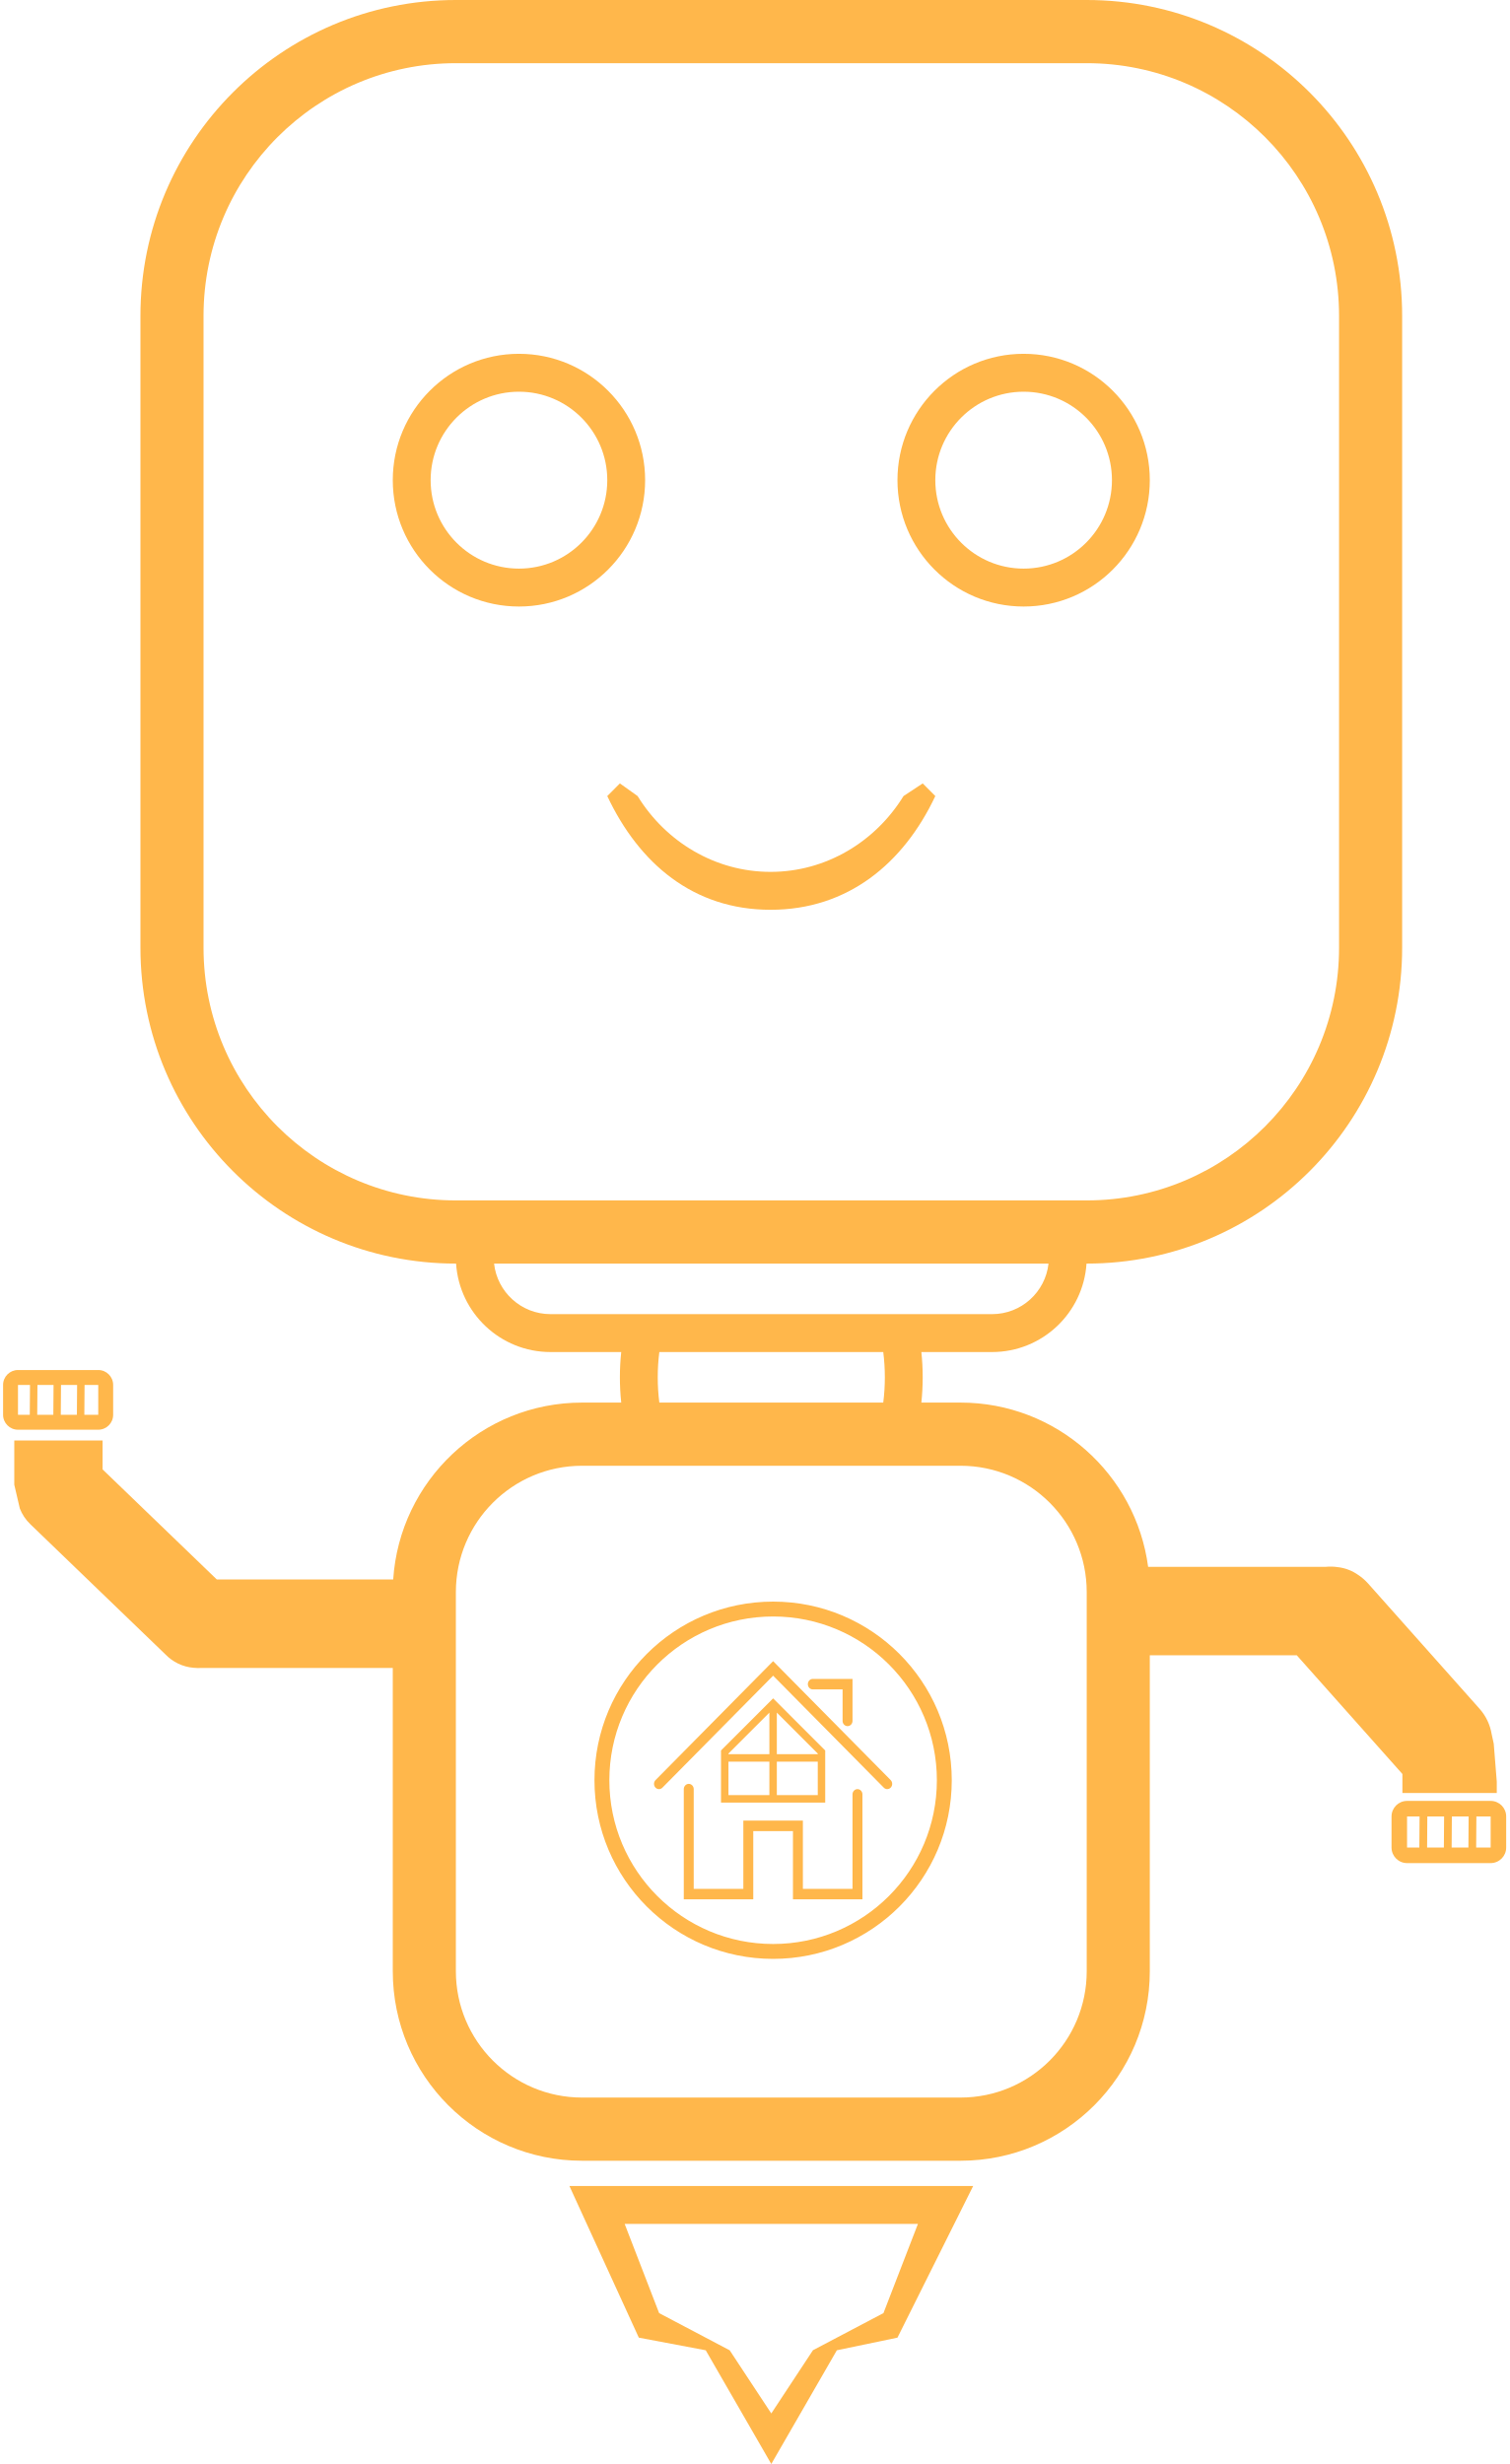
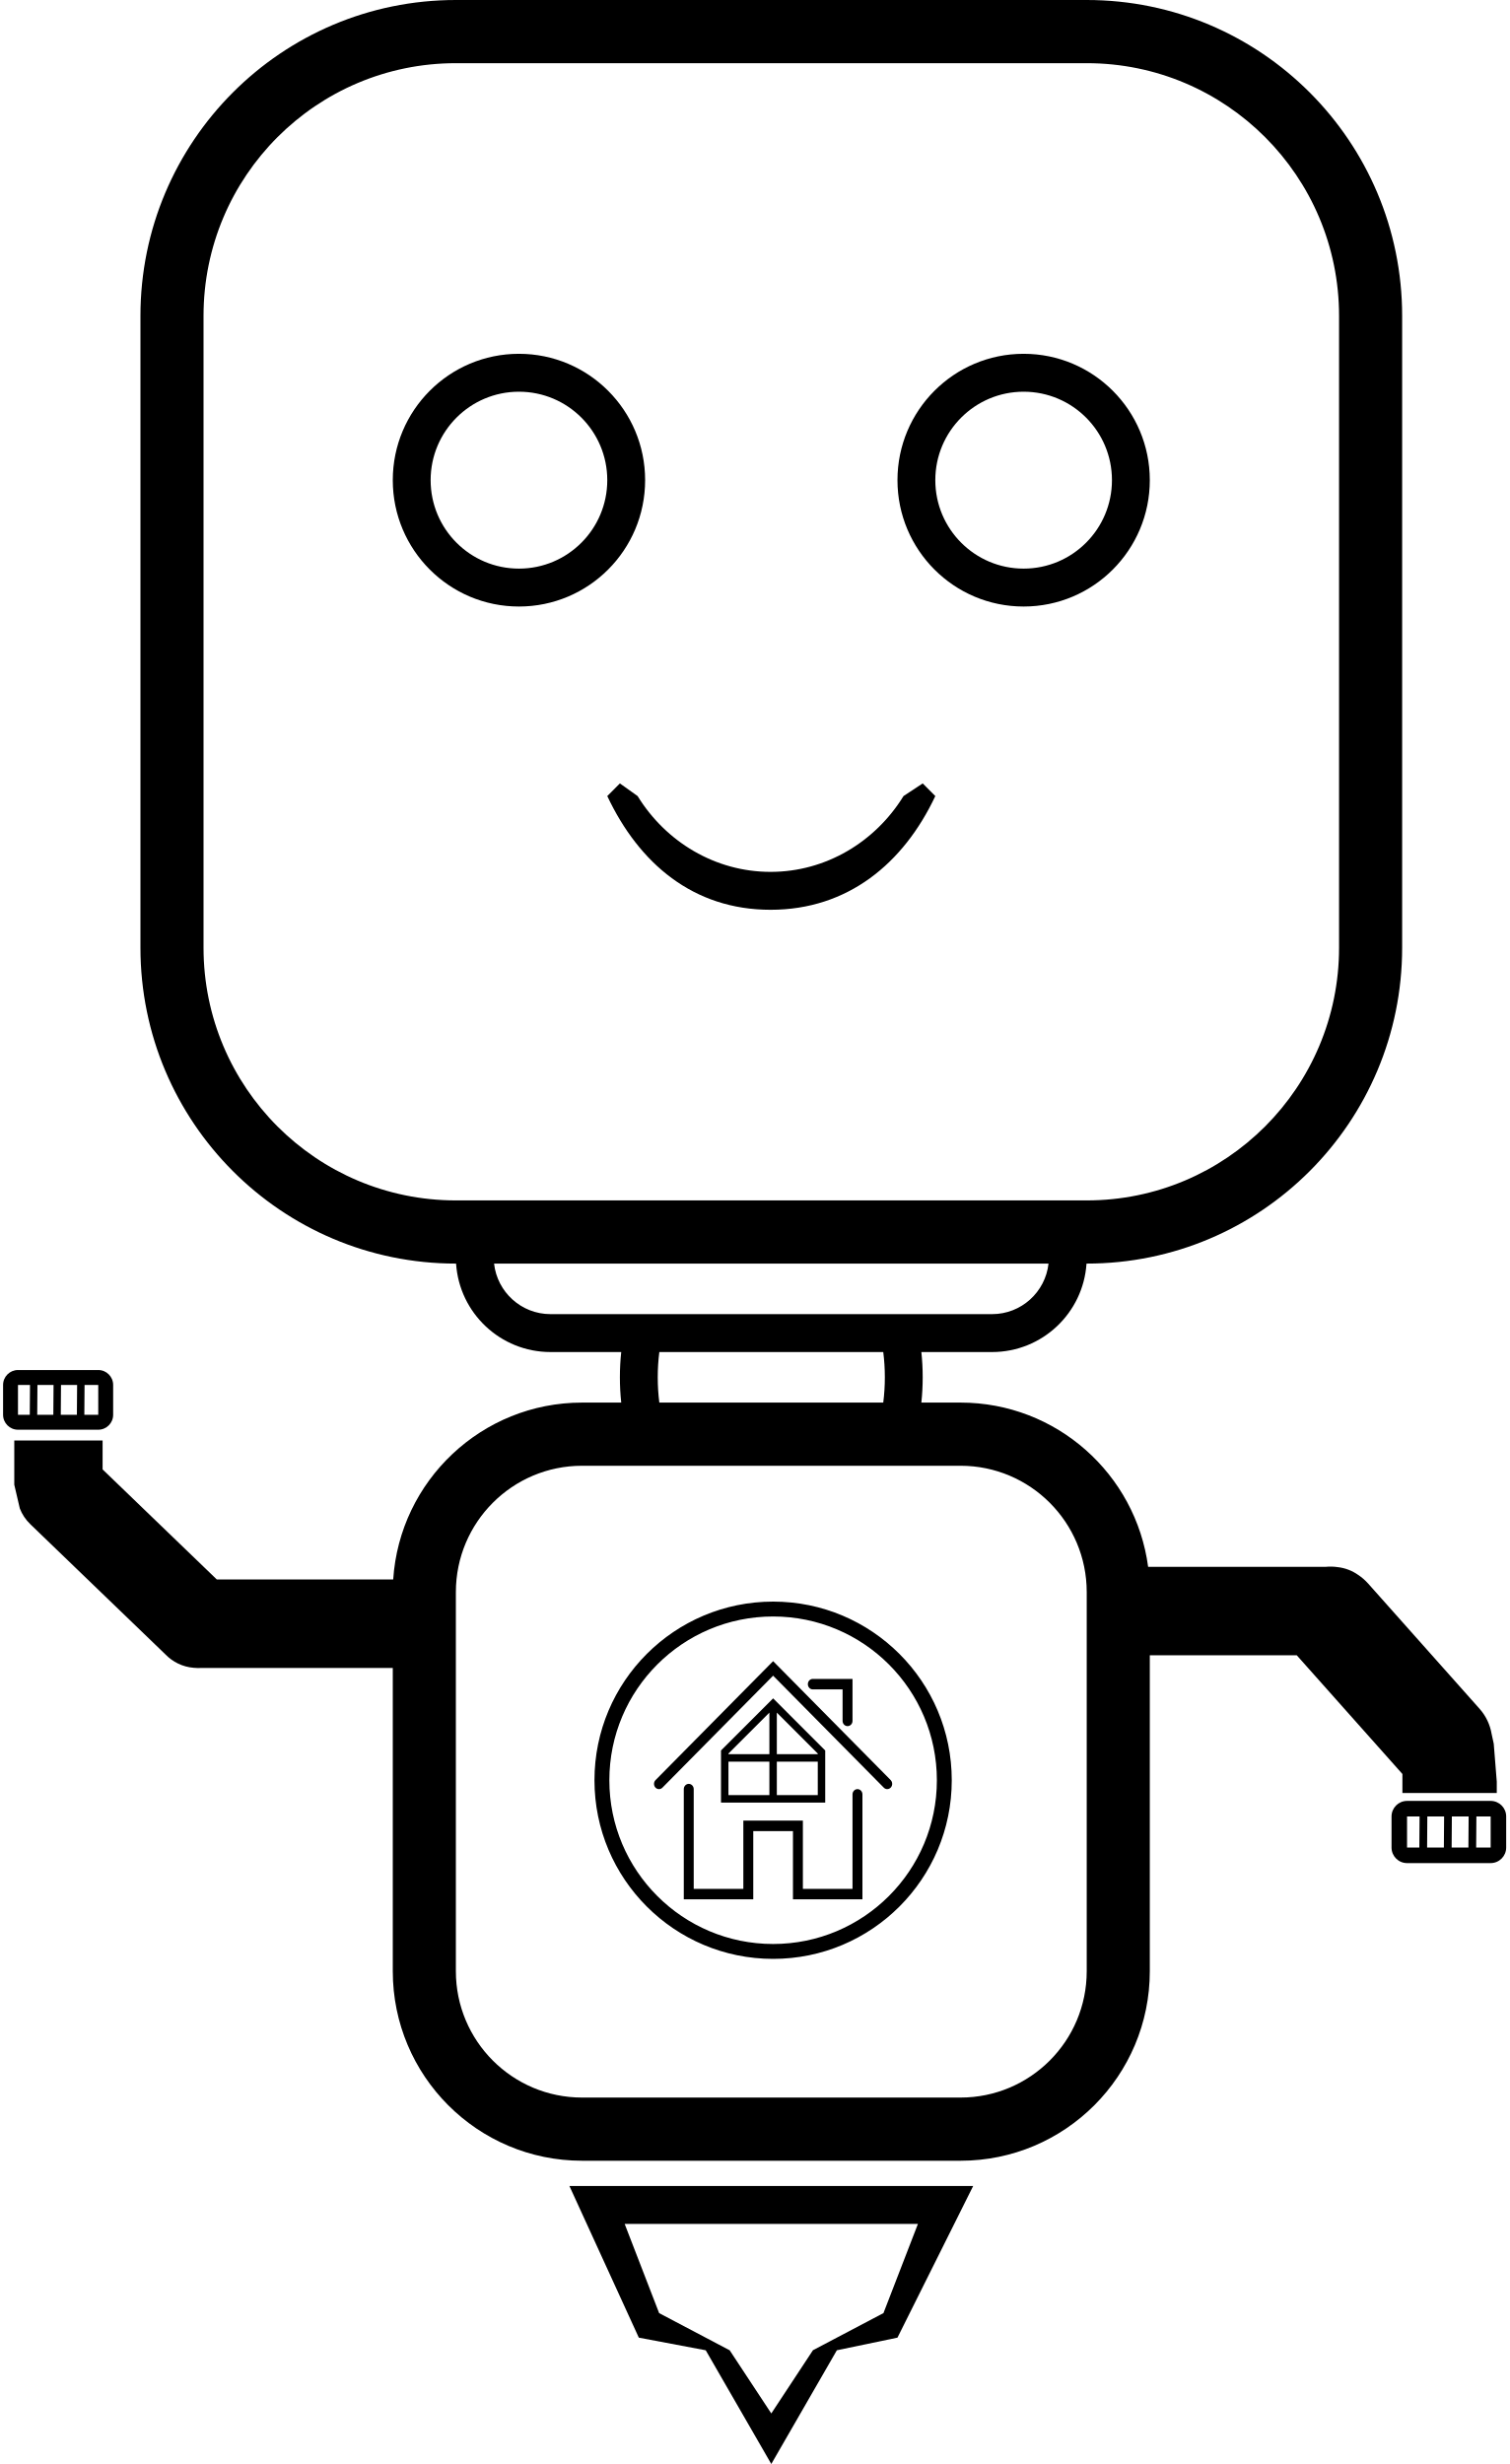
- <svg xmlns="http://www.w3.org/2000/svg" viewBox="0 0 294 480" fill="none">
-   <path fill-rule="evenodd" clip-rule="evenodd" d="M125.669 93.538C125.669 107.133 114.665 118.154 101.091 118.154C87.517 118.154 76.513 107.133 76.513 93.538C76.513 79.944 87.517 68.923 101.091 68.923C114.665 68.923 125.669 79.944 125.669 93.538ZM118.295 93.538C118.295 103.055 110.593 110.769 101.091 110.769C91.59 110.769 83.887 103.055 83.887 93.538C83.887 84.022 91.59 76.308 101.091 76.308C110.593 76.308 118.295 84.022 118.295 93.538Z" fill="#FFB74B" />
-   <path fill-rule="evenodd" clip-rule="evenodd" d="M199.401 118.154C212.975 118.154 223.979 107.133 223.979 93.538C223.979 79.944 212.975 68.923 199.401 68.923C185.827 68.923 174.824 79.944 174.824 93.538C174.824 107.133 185.827 118.154 199.401 118.154ZM199.401 110.769C208.903 110.769 216.606 103.055 216.606 93.538C216.606 84.022 208.903 76.308 199.401 76.308C189.9 76.308 182.197 84.022 182.197 93.538C182.197 103.055 189.9 110.769 199.401 110.769Z" fill="#FFB74B" />
-   <path d="M118.295 155.077C124.478 168.193 135.041 177.231 150.103 177.231C165.166 177.231 176.015 168.193 182.197 155.077L179.739 152.615L176.002 155.077C170.506 164.008 160.879 169.846 150.103 169.846C139.327 169.846 129.7 164.008 124.204 155.077L120.753 152.615L118.295 155.077Z" fill="#FFB74B" />
-   <path d="M172.833 348.53C172.584 348.53 172.345 348.429 172.165 348.247L150.6 326.43L129.035 348.247C128.85 348.434 128.602 348.536 128.346 348.53C128.089 348.524 127.846 348.411 127.668 348.215C127.491 348.019 127.395 347.757 127.4 347.486C127.406 347.214 127.513 346.957 127.698 346.769L150.6 323.6L173.501 346.768C173.641 346.909 173.737 347.091 173.778 347.291C173.819 347.491 173.802 347.698 173.73 347.888C173.659 348.078 173.535 348.24 173.375 348.354C173.215 348.469 173.026 348.53 172.833 348.53Z" fill="#FFB74B" />
-   <path d="M165.1 336.261C164.844 336.261 164.598 336.153 164.416 335.962C164.235 335.77 164.133 335.51 164.133 335.239V329.105H158.334C158.077 329.105 157.831 328.997 157.65 328.805C157.469 328.613 157.367 328.353 157.367 328.082C157.367 327.811 157.469 327.551 157.65 327.359C157.831 327.167 158.077 327.06 158.334 327.06H166.067V335.239C166.067 335.51 165.965 335.77 165.784 335.962C165.602 336.153 165.356 336.261 165.1 336.261Z" fill="#FFB74B" />
-   <path d="M154.467 370H168V349.552C168 349.281 167.898 349.021 167.717 348.829C167.536 348.638 167.29 348.53 167.033 348.53C166.777 348.53 166.531 348.638 166.35 348.829C166.169 349.021 166.067 349.281 166.067 349.552V367.955H156.4V354.664H144.8V367.955H135.134V348.53C135.134 348.259 135.032 347.999 134.851 347.807C134.669 347.615 134.424 347.508 134.167 347.508C133.911 347.508 133.665 347.615 133.484 347.807C133.302 347.999 133.2 348.259 133.2 348.53V370H146.734V356.709H154.467V370Z" fill="#FFB74B" />
-   <path fill-rule="evenodd" clip-rule="evenodd" d="M150.6 330.85L160.75 341V351.15H140.45V341L150.6 330.85ZM149.875 333.626L141.9 341.601V341.725H149.875V333.626ZM149.875 343.175H141.9V349.7H149.875V343.175ZM151.325 343.175H159.3V349.7H151.325V343.175ZM159.3 341.725V341.601L151.325 333.626V341.725H159.3Z" fill="#FFB74B" />
-   <path fill-rule="evenodd" clip-rule="evenodd" d="M150.6 381.6C169.819 381.6 185.4 366.02 185.4 346.8C185.4 327.58 169.819 312 150.6 312C131.381 312 115.8 327.58 115.8 346.8C115.8 366.02 131.381 381.6 150.6 381.6ZM150.6 378.7C168.218 378.7 182.5 364.418 182.5 346.8C182.5 329.182 168.218 314.9 150.6 314.9C132.982 314.9 118.7 329.182 118.7 346.8C118.7 364.418 132.982 378.7 150.6 378.7Z" fill="#FFB74B" />
-   <path fill-rule="evenodd" clip-rule="evenodd" d="M27.358 61.538C27.358 27.552 54.868 0 88.802 0H211.69C245.625 0 273.134 27.552 273.134 61.538V184.615C273.134 218.602 245.625 246.154 211.69 246.154H211.65C211.017 255.776 203.024 263.385 193.257 263.385H179.479C179.651 264.995 179.739 266.638 179.739 268.308C179.739 269.977 179.651 271.62 179.479 273.231H187.113C205.807 273.231 221.251 287.166 223.654 305.231H258.191C258.977 305.153 259.769 305.17 260.549 305.281C262.034 305.441 263.405 305.98 264.565 306.798C265.266 307.26 265.92 307.821 266.505 308.478L288.208 332.869C289.483 334.302 290.263 336.004 290.561 337.765L290.978 339.692L291.567 347.077V349.281H273.185V345.585L252.61 322.462H223.979V384C223.979 404.392 207.473 420.923 187.113 420.923H113.38C93.019 420.923 76.513 404.392 76.513 384V324.923H39.352C38.807 324.961 38.259 324.952 37.716 324.895C35.572 324.721 33.65 323.76 32.239 322.301L5.907 296.924C4.972 296.024 4.29 294.974 3.86 293.855L2.781 289.231V280.615H19.985V286.247L42.238 307.692H76.594C77.859 288.448 93.845 273.231 113.38 273.231H121.013C120.842 271.62 120.753 269.977 120.753 268.308C120.753 266.638 120.842 264.995 121.013 263.385H107.236C97.468 263.385 89.475 255.776 88.843 246.154H88.802C54.868 246.154 27.358 218.602 27.358 184.615V61.538ZM88.802 12.308H211.69C238.838 12.308 260.845 34.349 260.845 61.538V184.615C260.845 211.805 238.838 233.846 211.69 233.846H88.802C61.655 233.846 39.647 211.805 39.647 184.615V61.538C39.647 34.349 61.655 12.308 88.802 12.308ZM88.802 384C88.802 397.595 99.806 408.615 113.38 408.615H187.113C200.686 408.615 211.69 397.595 211.69 384V310.154C211.69 296.559 200.686 285.538 187.113 285.538H113.38C99.806 285.538 88.802 296.559 88.802 310.154V384ZM128.436 273.231H172.056C172.259 271.634 172.366 269.989 172.366 268.308C172.366 266.626 172.259 264.982 172.056 263.385H128.436C128.233 264.982 128.126 266.626 128.126 268.308C128.126 269.989 128.233 271.634 128.436 273.231ZM193.257 256H107.236C101.543 256 96.854 251.692 96.243 246.154H204.249C203.638 251.692 198.95 256 193.257 256Z" fill="#FFB74B" />
-   <path fill-rule="evenodd" clip-rule="evenodd" d="M124.44 455.385L110.922 425.846H189.57L174.824 455.385L163.017 457.846L150.246 480L137.475 457.846L124.44 455.385ZM178.81 433.231L172.095 450.604L158.342 457.846H158.355L150.246 470.154L142.138 457.846H142.134L128.398 450.605L121.683 433.231H178.81Z" fill="#FFB74B" />
-   <path fill-rule="evenodd" clip-rule="evenodd" d="M0.6 269.795C0.6 268.189 1.9 266.887 3.503 266.887L19.139 266.887C20.742 266.887 22.042 268.188 22.042 269.794L22.042 275.609C22.042 277.215 20.742 278.517 19.139 278.517L3.503 278.517C1.9 278.517 0.6 277.215 0.6 275.61L0.6 269.795ZM7.295 269.795L10.432 269.794L10.389 275.609L7.252 275.609L7.295 269.795ZM11.841 275.609L11.883 269.794L15.02 269.794L14.978 275.609L11.841 275.609ZM16.429 275.609L19.139 275.609L19.139 269.794L16.472 269.794L16.429 275.609ZM5.844 269.795L3.503 269.795L3.503 275.61L5.801 275.61L5.844 269.795Z" fill="#FFB74B" />
-   <path fill-rule="evenodd" clip-rule="evenodd" d="M271.067 353.856C271.067 352.183 272.42 350.828 274.09 350.827L290.376 350.827C292.046 350.827 293.4 352.183 293.4 353.855L293.4 359.912C293.4 361.584 292.046 362.94 290.376 362.94L274.09 362.941C272.421 362.941 271.067 361.585 271.067 359.912L271.067 353.856ZM278.04 353.856L281.307 353.856L281.263 359.912L277.996 359.912L278.04 353.856ZM282.775 359.912L282.819 353.855L286.086 353.855L286.042 359.912L282.775 359.912ZM287.554 359.912L290.376 359.912L290.376 353.855L287.598 353.855L287.554 359.912ZM276.528 353.856L274.09 353.856L274.09 359.912L276.484 359.912L276.528 353.856Z" fill="#FFB74B" />
+ <svg viewBox="0 0 294 480">
+   <path fill-rule="evenodd" clip-rule="evenodd" d="M125.669 93.538C125.669 107.133 114.665 118.154 101.091 118.154C87.517 118.154 76.513 107.133 76.513 93.538C76.513 79.944 87.517 68.923 101.091 68.923C114.665 68.923 125.669 79.944 125.669 93.538ZM118.295 93.538C118.295 103.055 110.593 110.769 101.091 110.769C91.59 110.769 83.887 103.055 83.887 93.538C83.887 84.022 91.59 76.308 101.091 76.308C110.593 76.308 118.295 84.022 118.295 93.538Z" />
+   <path fill-rule="evenodd" clip-rule="evenodd" d="M199.401 118.154C212.975 118.154 223.979 107.133 223.979 93.538C223.979 79.944 212.975 68.923 199.401 68.923C185.827 68.923 174.824 79.944 174.824 93.538C174.824 107.133 185.827 118.154 199.401 118.154ZM199.401 110.769C208.903 110.769 216.606 103.055 216.606 93.538C216.606 84.022 208.903 76.308 199.401 76.308C189.9 76.308 182.197 84.022 182.197 93.538C182.197 103.055 189.9 110.769 199.401 110.769Z" />
+   <path d="M118.295 155.077C124.478 168.193 135.041 177.231 150.103 177.231C165.166 177.231 176.015 168.193 182.197 155.077L179.739 152.615L176.002 155.077C170.506 164.008 160.879 169.846 150.103 169.846C139.327 169.846 129.7 164.008 124.204 155.077L120.753 152.615L118.295 155.077Z" />
+   <path d="M172.833 348.53C172.584 348.53 172.345 348.429 172.165 348.247L150.6 326.43L129.035 348.247C128.85 348.434 128.602 348.536 128.346 348.53C128.089 348.524 127.846 348.411 127.668 348.215C127.491 348.019 127.395 347.757 127.4 347.486C127.406 347.214 127.513 346.957 127.698 346.769L150.6 323.6L173.501 346.768C173.641 346.909 173.737 347.091 173.778 347.291C173.819 347.491 173.802 347.698 173.73 347.888C173.659 348.078 173.535 348.24 173.375 348.354C173.215 348.469 173.026 348.53 172.833 348.53Z" />
+   <path d="M165.1 336.261C164.844 336.261 164.598 336.153 164.416 335.962C164.235 335.77 164.133 335.51 164.133 335.239V329.105H158.334C158.077 329.105 157.831 328.997 157.65 328.805C157.469 328.613 157.367 328.353 157.367 328.082C157.367 327.811 157.469 327.551 157.65 327.359C157.831 327.167 158.077 327.06 158.334 327.06H166.067V335.239C166.067 335.51 165.965 335.77 165.784 335.962C165.602 336.153 165.356 336.261 165.1 336.261Z" />
+   <path d="M154.467 370H168V349.552C168 349.281 167.898 349.021 167.717 348.829C167.536 348.638 167.29 348.53 167.033 348.53C166.777 348.53 166.531 348.638 166.35 348.829C166.169 349.021 166.067 349.281 166.067 349.552V367.955H156.4V354.664H144.8V367.955H135.134V348.53C135.134 348.259 135.032 347.999 134.851 347.807C134.669 347.615 134.424 347.508 134.167 347.508C133.911 347.508 133.665 347.615 133.484 347.807C133.302 347.999 133.2 348.259 133.2 348.53V370H146.734V356.709H154.467V370Z" />
+   <path fill-rule="evenodd" clip-rule="evenodd" d="M150.6 330.85L160.75 341V351.15H140.45V341L150.6 330.85ZM149.875 333.626L141.9 341.601V341.725H149.875V333.626ZM149.875 343.175H141.9V349.7H149.875V343.175ZM151.325 343.175H159.3V349.7H151.325V343.175ZM159.3 341.725V341.601L151.325 333.626V341.725H159.3Z" />
+   <path fill-rule="evenodd" clip-rule="evenodd" d="M150.6 381.6C169.819 381.6 185.4 366.02 185.4 346.8C185.4 327.58 169.819 312 150.6 312C131.381 312 115.8 327.58 115.8 346.8C115.8 366.02 131.381 381.6 150.6 381.6ZM150.6 378.7C168.218 378.7 182.5 364.418 182.5 346.8C182.5 329.182 168.218 314.9 150.6 314.9C132.982 314.9 118.7 329.182 118.7 346.8C118.7 364.418 132.982 378.7 150.6 378.7Z" />
+   <path fill-rule="evenodd" clip-rule="evenodd" d="M27.358 61.538C27.358 27.552 54.868 0 88.802 0H211.69C245.625 0 273.134 27.552 273.134 61.538V184.615C273.134 218.602 245.625 246.154 211.69 246.154H211.65C211.017 255.776 203.024 263.385 193.257 263.385H179.479C179.651 264.995 179.739 266.638 179.739 268.308C179.739 269.977 179.651 271.62 179.479 273.231H187.113C205.807 273.231 221.251 287.166 223.654 305.231H258.191C258.977 305.153 259.769 305.17 260.549 305.281C262.034 305.441 263.405 305.98 264.565 306.798C265.266 307.26 265.92 307.821 266.505 308.478L288.208 332.869C289.483 334.302 290.263 336.004 290.561 337.765L290.978 339.692L291.567 347.077V349.281H273.185V345.585L252.61 322.462H223.979V384C223.979 404.392 207.473 420.923 187.113 420.923H113.38C93.019 420.923 76.513 404.392 76.513 384V324.923H39.352C38.807 324.961 38.259 324.952 37.716 324.895C35.572 324.721 33.65 323.76 32.239 322.301L5.907 296.924C4.972 296.024 4.29 294.974 3.86 293.855L2.781 289.231V280.615H19.985V286.247L42.238 307.692H76.594C77.859 288.448 93.845 273.231 113.38 273.231H121.013C120.842 271.62 120.753 269.977 120.753 268.308C120.753 266.638 120.842 264.995 121.013 263.385H107.236C97.468 263.385 89.475 255.776 88.843 246.154H88.802C54.868 246.154 27.358 218.602 27.358 184.615V61.538ZM88.802 12.308H211.69C238.838 12.308 260.845 34.349 260.845 61.538V184.615C260.845 211.805 238.838 233.846 211.69 233.846H88.802C61.655 233.846 39.647 211.805 39.647 184.615V61.538C39.647 34.349 61.655 12.308 88.802 12.308ZM88.802 384C88.802 397.595 99.806 408.615 113.38 408.615H187.113C200.686 408.615 211.69 397.595 211.69 384V310.154C211.69 296.559 200.686 285.538 187.113 285.538H113.38C99.806 285.538 88.802 296.559 88.802 310.154V384ZM128.436 273.231H172.056C172.259 271.634 172.366 269.989 172.366 268.308C172.366 266.626 172.259 264.982 172.056 263.385H128.436C128.233 264.982 128.126 266.626 128.126 268.308C128.126 269.989 128.233 271.634 128.436 273.231ZM193.257 256H107.236C101.543 256 96.854 251.692 96.243 246.154H204.249C203.638 251.692 198.95 256 193.257 256Z" />
+   <path fill-rule="evenodd" clip-rule="evenodd" d="M124.44 455.385L110.922 425.846H189.57L174.824 455.385L163.017 457.846L150.246 480L137.475 457.846L124.44 455.385ZM178.81 433.231L172.095 450.604L158.342 457.846H158.355L150.246 470.154L142.138 457.846H142.134L128.398 450.605L121.683 433.231H178.81Z" />
+   <path fill-rule="evenodd" clip-rule="evenodd" d="M0.6 269.795C0.6 268.189 1.9 266.887 3.503 266.887L19.139 266.887C20.742 266.887 22.042 268.188 22.042 269.794L22.042 275.609C22.042 277.215 20.742 278.517 19.139 278.517L3.503 278.517C1.9 278.517 0.6 277.215 0.6 275.61L0.6 269.795ZM7.295 269.795L10.432 269.794L10.389 275.609L7.252 275.609L7.295 269.795ZM11.841 275.609L11.883 269.794L15.02 269.794L14.978 275.609L11.841 275.609ZM16.429 275.609L19.139 275.609L19.139 269.794L16.472 269.794L16.429 275.609ZM5.844 269.795L3.503 269.795L3.503 275.61L5.801 275.61L5.844 269.795Z" />
+   <path fill-rule="evenodd" clip-rule="evenodd" d="M271.067 353.856C271.067 352.183 272.42 350.828 274.09 350.827L290.376 350.827C292.046 350.827 293.4 352.183 293.4 353.855L293.4 359.912C293.4 361.584 292.046 362.94 290.376 362.94L274.09 362.941C272.421 362.941 271.067 361.585 271.067 359.912L271.067 353.856ZM278.04 353.856L281.307 353.856L281.263 359.912L277.996 359.912L278.04 353.856ZM282.775 359.912L282.819 353.855L286.086 353.855L286.042 359.912L282.775 359.912ZM287.554 359.912L290.376 359.912L290.376 353.855L287.598 353.855L287.554 359.912ZM276.528 353.856L274.09 353.856L274.09 359.912L276.484 359.912L276.528 353.856Z" />
</svg>
